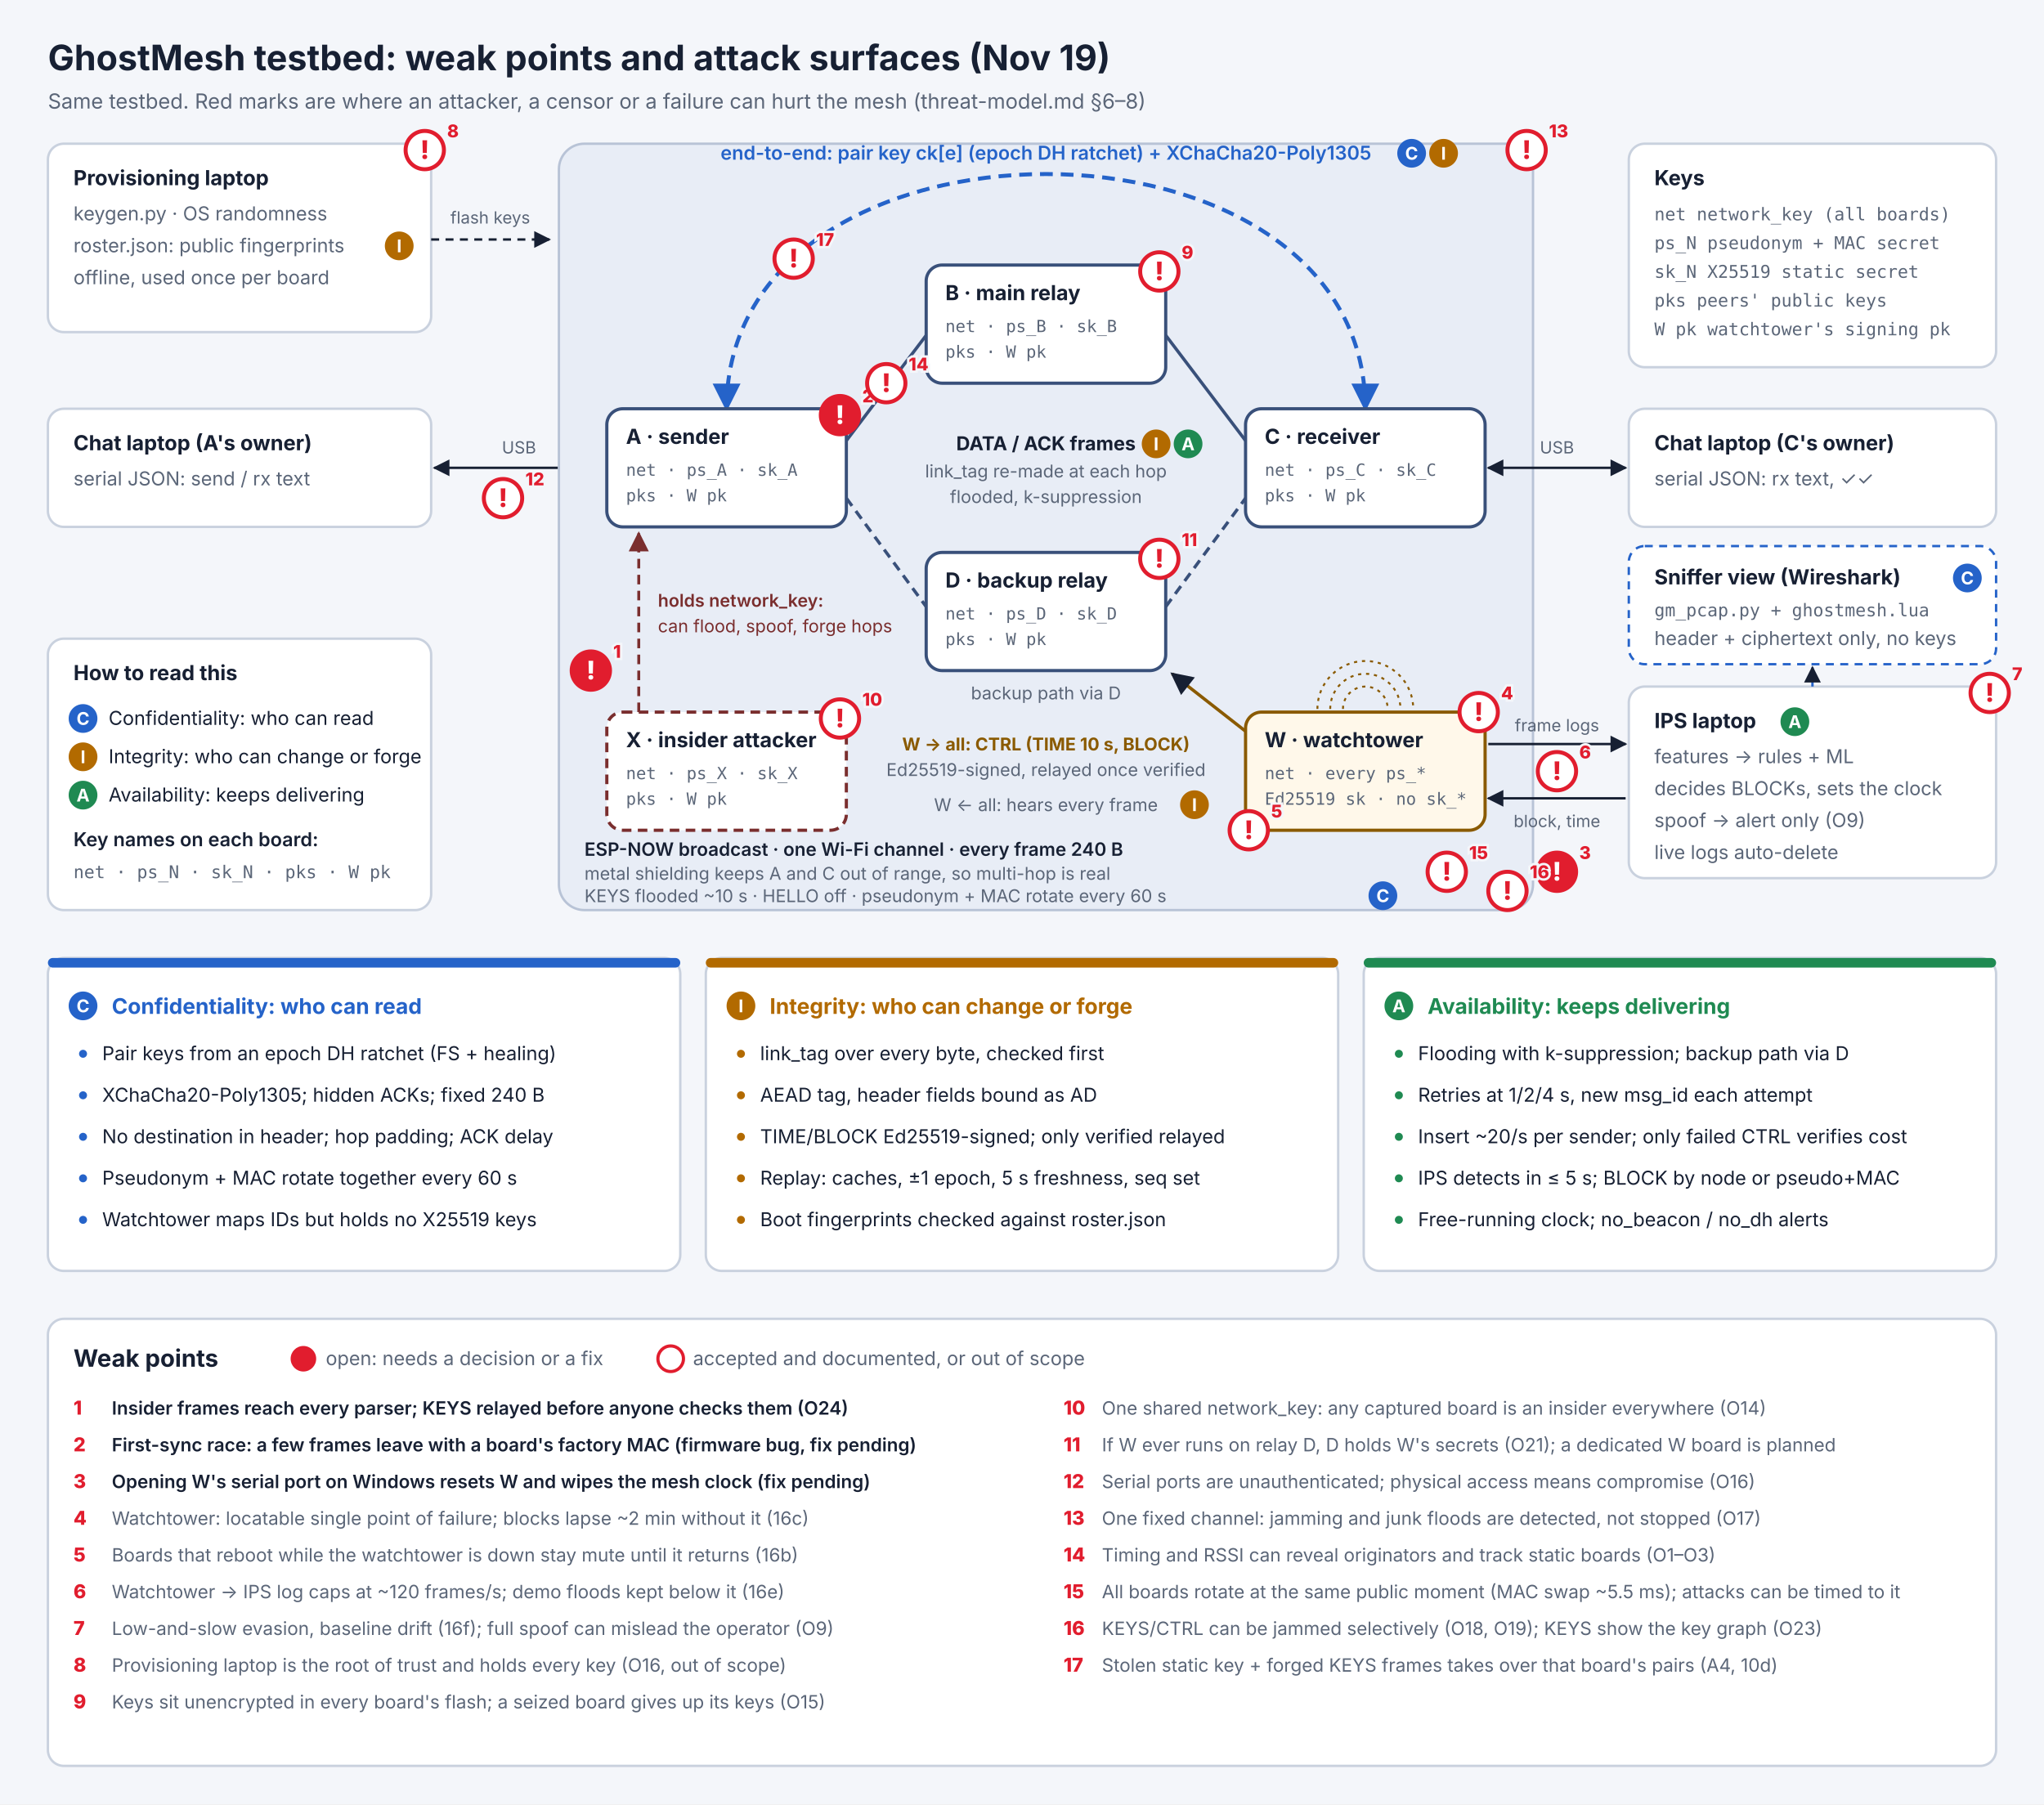
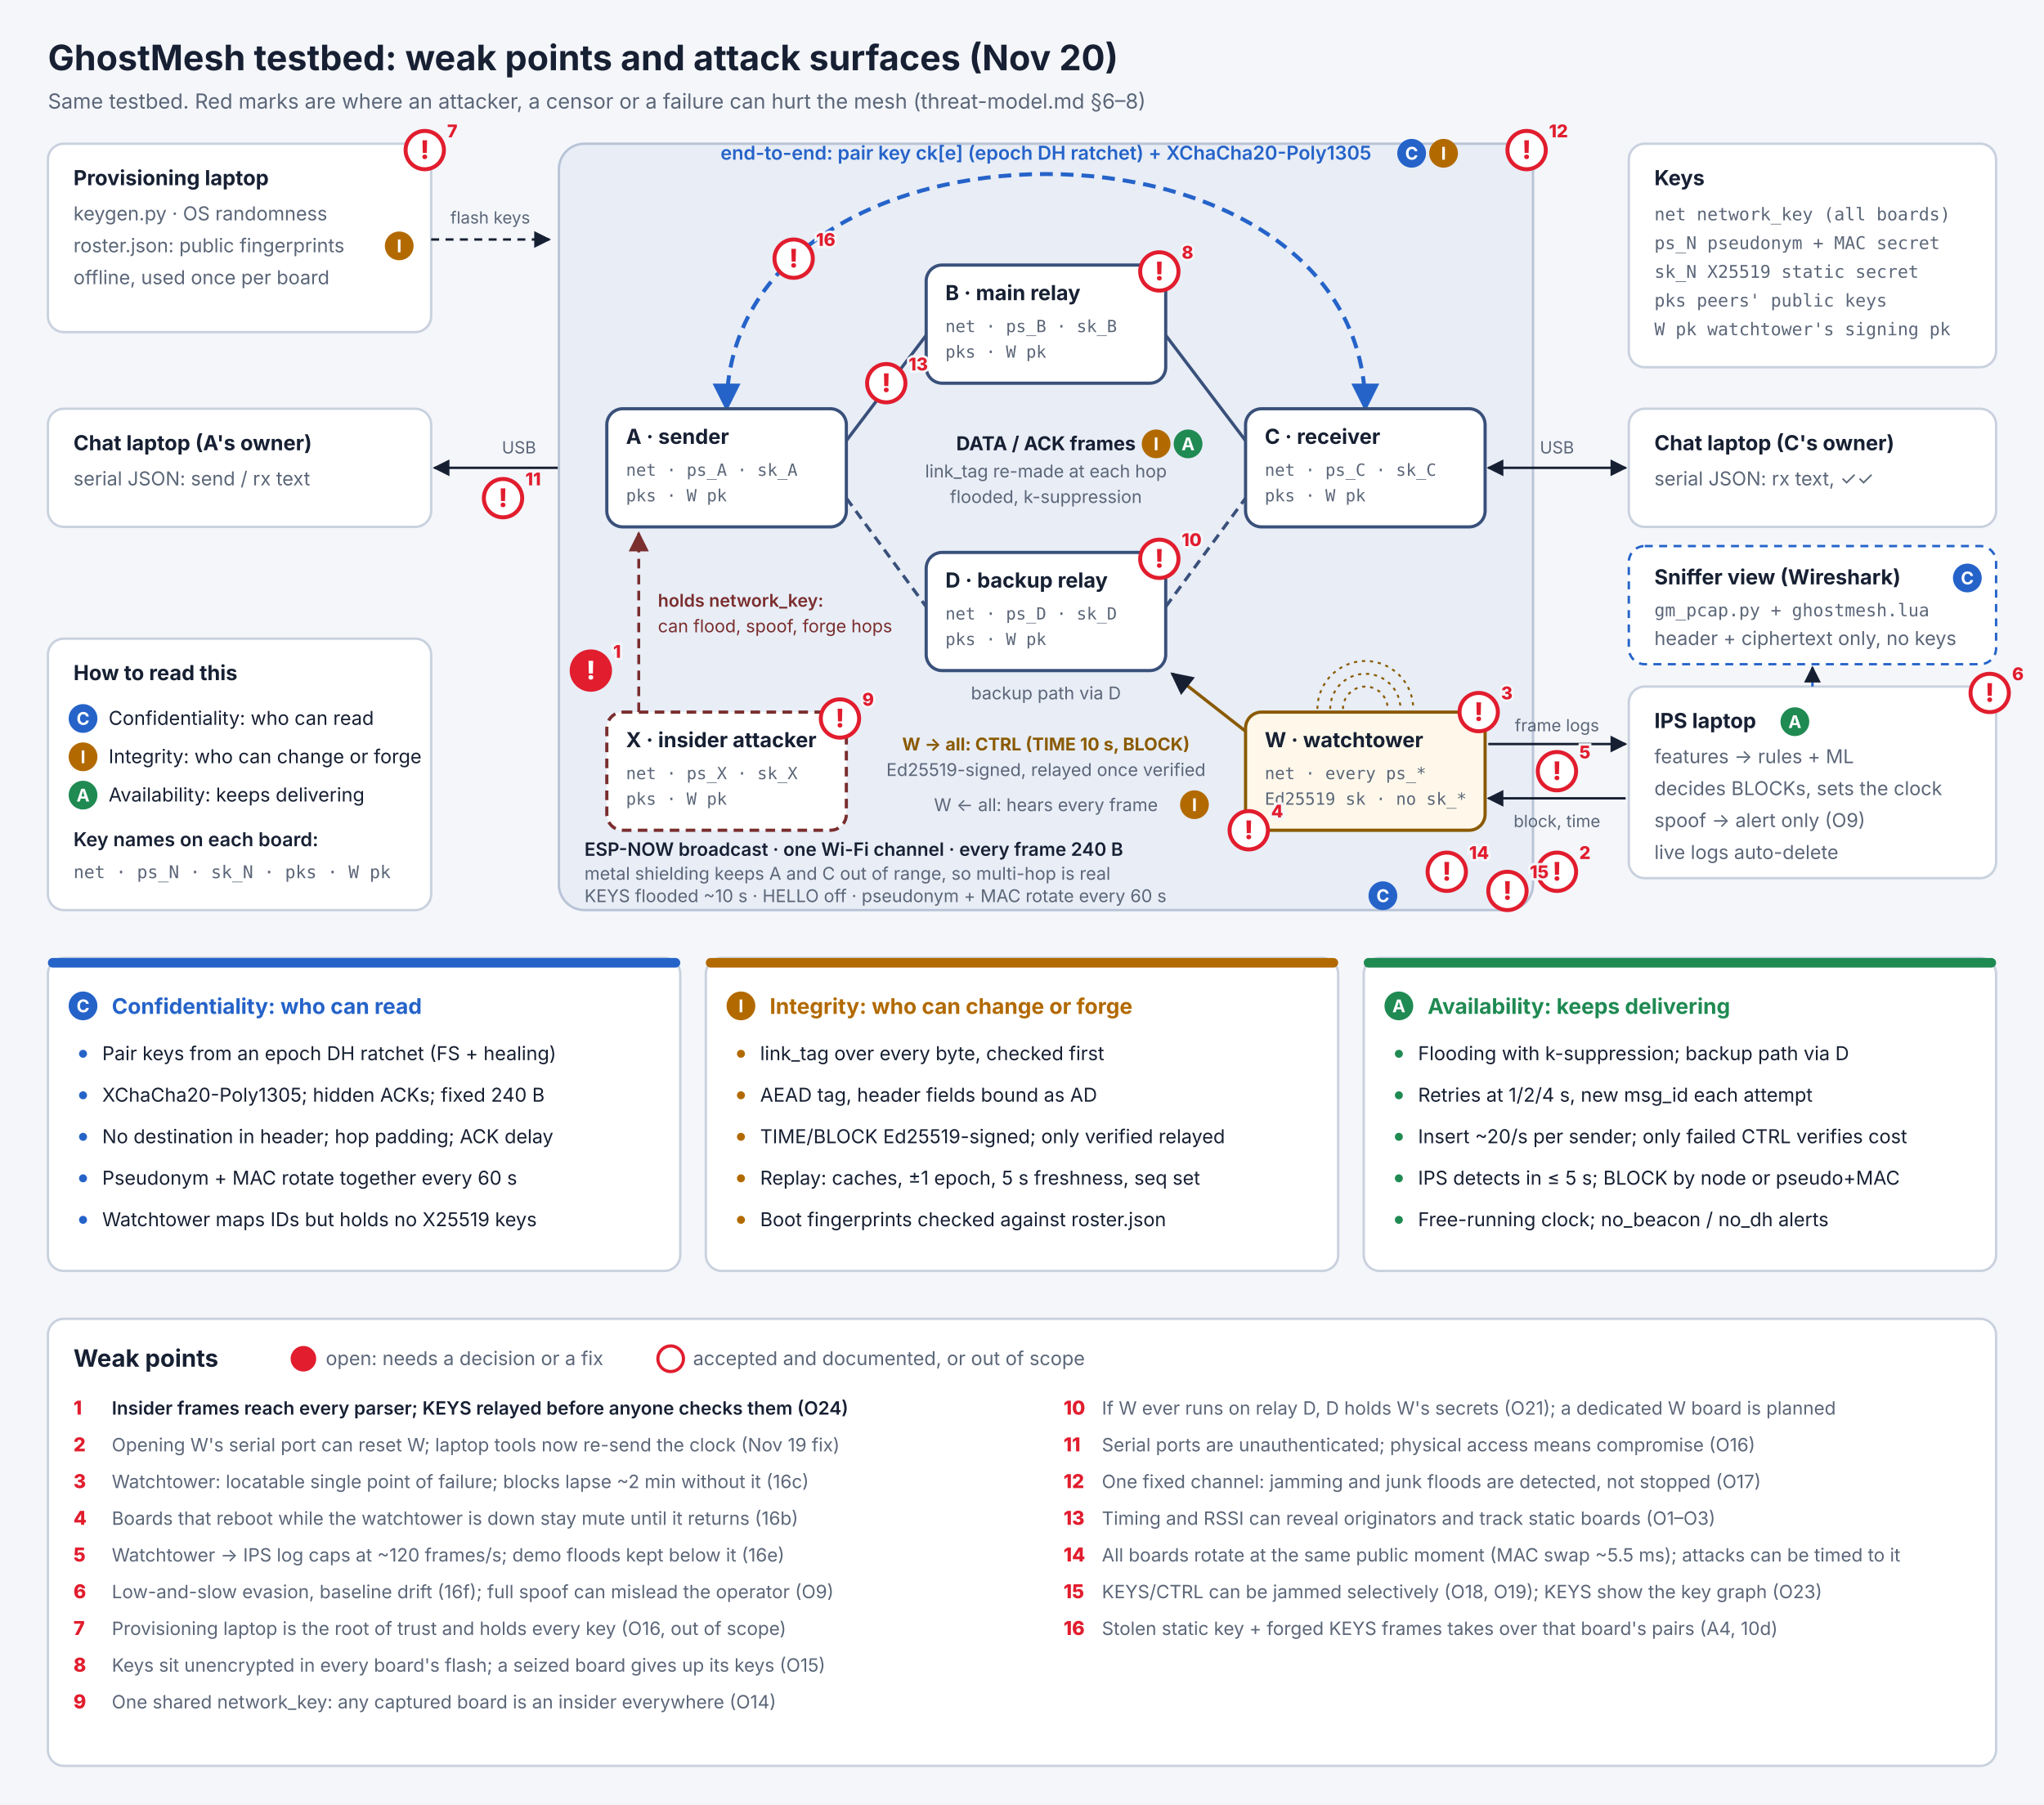
- <svg xmlns="http://www.w3.org/2000/svg" viewBox="0 0 1280 1130" role="img" aria-label="GhostMesh testbed: weak points and attack surfaces (Nov 19). Same testbed. Red marks are where an attacker, a censor or a failure can hurt the mesh (threat-model.md §6–8)">
+ <svg xmlns="http://www.w3.org/2000/svg" viewBox="0 0 1280 1130" role="img" aria-label="GhostMesh testbed: weak points and attack surfaces (Nov 20). Same testbed. Red marks are where an attacker, a censor or a failure can hurt the mesh (threat-model.md §6–8)">
  <defs>
    <marker id="war" viewBox="0 0 10 10" refX="9" refY="5" markerWidth="7" markerHeight="7" orient="auto-start-reverse">
      <path d="M0,0 L10,5 L0,10 z" fill="#172033" />
    </marker>
    <marker id="warx" viewBox="0 0 10 10" refX="9" refY="5" markerWidth="7" markerHeight="7" orient="auto-start-reverse">
      <path d="M0,0 L10,5 L0,10 z" fill="#7a2e2e" />
    </marker>
    <marker id="warc" viewBox="0 0 10 10" refX="9" refY="5" markerWidth="7" markerHeight="7" orient="auto-start-reverse">
      <path d="M0,0 L10,5 L0,10 z" fill="#2563c9" />
    </marker>
  </defs>
  <rect width="1280" height="1130" fill="#f4f6fa" />
-   <text x="30" y="44" font-family="'Space Grotesk', Inter, 'Segoe UI', Arial, sans-serif" font-size="22" fill="#172033" font-weight="700" text-anchor="start">GhostMesh testbed: weak points and attack surfaces (Nov 19)</text>
+   <text x="30" y="44" font-family="'Space Grotesk', Inter, 'Segoe UI', Arial, sans-serif" font-size="22" fill="#172033" font-weight="700" text-anchor="start">GhostMesh testbed: weak points and attack surfaces (Nov 20)</text>
  <text x="30" y="68" font-family="Inter, 'Segoe UI', Arial, sans-serif" font-size="13" fill="#5b6678" font-weight="400" text-anchor="start">Same testbed. Red marks are where an attacker, a censor or a failure can hurt the mesh (threat-model.md §6–8)</text>
  <rect x="30" y="90" width="240" height="118" rx="10" fill="#ffffff" stroke="#c9d1de" stroke-width="1.5" />
  <text x="46" y="116" font-family="Inter, 'Segoe UI', Arial, sans-serif" font-size="13" fill="#172033" font-weight="700" text-anchor="start">Provisioning laptop</text>
  <text x="46" y="138" font-family="Inter, 'Segoe UI', Arial, sans-serif" font-size="12" fill="#5b6678" font-weight="400" text-anchor="start">keygen.py · OS randomness</text>
  <text x="46" y="158" font-family="Inter, 'Segoe UI', Arial, sans-serif" font-size="12" fill="#5b6678" font-weight="400" text-anchor="start">roster.json: public fingerprints</text>
  <text x="46" y="178" font-family="Inter, 'Segoe UI', Arial, sans-serif" font-size="12" fill="#5b6678" font-weight="400" text-anchor="start">offline, used once per board</text>
  <circle cx="250" cy="154" r="9" fill="#b26a00" />
  <text x="250" y="158" font-family="Inter, 'Segoe UI', Arial, sans-serif" font-size="11" fill="#ffffff" font-weight="700" text-anchor="middle">I</text>
  <rect x="30" y="256" width="240" height="74" rx="10" fill="#ffffff" stroke="#c9d1de" stroke-width="1.5" />
  <text x="46" y="282" font-family="Inter, 'Segoe UI', Arial, sans-serif" font-size="13" fill="#172033" font-weight="700" text-anchor="start">Chat laptop (A's owner)</text>
  <text x="46" y="304" font-family="Inter, 'Segoe UI', Arial, sans-serif" font-size="12" fill="#5b6678" font-weight="400" text-anchor="start">serial JSON: send / rx text</text>
  <rect x="30" y="400" width="240" height="170" rx="10" fill="#ffffff" stroke="#c9d1de" stroke-width="1.5" />
  <text x="46" y="426" font-family="Inter, 'Segoe UI', Arial, sans-serif" font-size="13" fill="#172033" font-weight="700" text-anchor="start">How to read this</text>
  <circle cx="52" cy="450" r="9" fill="#2563c9" />
  <text x="52" y="454" font-family="Inter, 'Segoe UI', Arial, sans-serif" font-size="11" fill="#ffffff" font-weight="700" text-anchor="middle">C</text>
  <text x="68" y="454" font-family="Inter, 'Segoe UI', Arial, sans-serif" font-size="12" fill="#172033" font-weight="400" text-anchor="start">Confidentiality: who can read</text>
  <circle cx="52" cy="474" r="9" fill="#b26a00" />
  <text x="52" y="478" font-family="Inter, 'Segoe UI', Arial, sans-serif" font-size="11" fill="#ffffff" font-weight="700" text-anchor="middle">I</text>
  <text x="68" y="478" font-family="Inter, 'Segoe UI', Arial, sans-serif" font-size="12" fill="#172033" font-weight="400" text-anchor="start">Integrity: who can change or forge</text>
  <circle cx="52" cy="498" r="9" fill="#1f8a52" />
  <text x="52" y="502" font-family="Inter, 'Segoe UI', Arial, sans-serif" font-size="11" fill="#ffffff" font-weight="700" text-anchor="middle">A</text>
  <text x="68" y="502" font-family="Inter, 'Segoe UI', Arial, sans-serif" font-size="12" fill="#172033" font-weight="400" text-anchor="start">Availability: keeps delivering</text>
  <text x="46" y="530" font-family="Inter, 'Segoe UI', Arial, sans-serif" font-size="12" fill="#172033" font-weight="600" text-anchor="start">Key names on each board:</text>
  <text x="46" y="550" font-family="'JetBrains Mono', Consolas, monospace" font-size="11" fill="#5b6678" font-weight="400" text-anchor="start">net · ps_N · sk_N · pks · W pk</text>
  <path d="M270,150 L344,150" stroke="#172033" stroke-width="1.5" stroke-dasharray="5 4" fill="none" marker-end="url(#war)" />
  <text x="307" y="140" font-family="Inter, 'Segoe UI', Arial, sans-serif" font-size="10.5" fill="#5b6678" font-weight="400" text-anchor="middle">flash keys</text>
  <path d="M272,293 L378,293" stroke="#172033" stroke-width="1.5" fill="none" marker-start="url(#war)" marker-end="url(#war)" />
  <text x="325" y="284" font-family="Inter, 'Segoe UI', Arial, sans-serif" font-size="10.5" fill="#5b6678" font-weight="400" text-anchor="middle">USB</text>
  <rect x="350" y="90" width="610" height="480" rx="16" fill="#e8edf6" stroke="#b8c3d6" stroke-width="1.5" />
  <path d="M455,256 C455,60 855,60 855,256" stroke="#2563c9" stroke-width="2.5" fill="none" stroke-dasharray="8 5" marker-start="url(#warc)" marker-end="url(#warc)" />
  <text x="655" y="100" font-family="Inter, 'Segoe UI', Arial, sans-serif" font-size="12" fill="#2563c9" font-weight="600" text-anchor="middle">end-to-end: pair key ck[e] (epoch DH ratchet) + XChaCha20-Poly1305</text>
  <circle cx="884" cy="96" r="9" fill="#2563c9" />
  <text x="884" y="100" font-family="Inter, 'Segoe UI', Arial, sans-serif" font-size="11" fill="#ffffff" font-weight="700" text-anchor="middle">C</text>
  <circle cx="904" cy="96" r="9" fill="#b26a00" />
  <text x="904" y="100" font-family="Inter, 'Segoe UI', Arial, sans-serif" font-size="11" fill="#ffffff" font-weight="700" text-anchor="middle">I</text>
  <line x1="530" y1="276" x2="580" y2="210" stroke="#39507a" stroke-width="2" />
  <line x1="730" y1="210" x2="780" y2="276" stroke="#39507a" stroke-width="2" />
  <line x1="530" y1="312" x2="580" y2="380" stroke="#39507a" stroke-width="2" stroke-dasharray="6 4" />
  <line x1="730" y1="380" x2="780" y2="312" stroke="#39507a" stroke-width="2" stroke-dasharray="6 4" />
  <text x="655" y="282" font-family="Inter, 'Segoe UI', Arial, sans-serif" font-size="12" fill="#172033" font-weight="700" text-anchor="middle">DATA / ACK frames</text>
  <circle cx="724" cy="278" r="9" fill="#b26a00" />
  <text x="724" y="282" font-family="Inter, 'Segoe UI', Arial, sans-serif" font-size="11" fill="#ffffff" font-weight="700" text-anchor="middle">I</text>
  <circle cx="744" cy="278" r="9" fill="#1f8a52" />
  <text x="744" y="282" font-family="Inter, 'Segoe UI', Arial, sans-serif" font-size="11" fill="#ffffff" font-weight="700" text-anchor="middle">A</text>
  <text x="655" y="299" font-family="Inter, 'Segoe UI', Arial, sans-serif" font-size="11" fill="#5b6678" font-weight="400" text-anchor="middle">link_tag re-made at each hop</text>
  <text x="655" y="315" font-family="Inter, 'Segoe UI', Arial, sans-serif" font-size="11" fill="#5b6678" font-weight="400" text-anchor="middle">flooded, k-suppression</text>
  <text x="655" y="438" font-family="Inter, 'Segoe UI', Arial, sans-serif" font-size="11" fill="#5b6678" font-weight="400" text-anchor="middle">backup path via D</text>
  <rect x="380" y="256" width="150" height="74" rx="10" fill="#ffffff" stroke="#39507a" stroke-width="2" />
  <text x="392" y="278" font-family="Inter, 'Segoe UI', Arial, sans-serif" font-size="13" fill="#172033" font-weight="700" text-anchor="start">A · sender</text>
  <text x="392" y="298" font-family="'JetBrains Mono', Consolas, monospace" font-size="10.5" fill="#5b6678" font-weight="400" text-anchor="start">net · ps_A · sk_A</text>
  <text x="392" y="314" font-family="'JetBrains Mono', Consolas, monospace" font-size="10.5" fill="#5b6678" font-weight="400" text-anchor="start">pks · W pk</text>
  <rect x="580" y="166" width="150" height="74" rx="10" fill="#ffffff" stroke="#39507a" stroke-width="2" />
  <text x="592" y="188" font-family="Inter, 'Segoe UI', Arial, sans-serif" font-size="13" fill="#172033" font-weight="700" text-anchor="start">B · main relay</text>
  <text x="592" y="208" font-family="'JetBrains Mono', Consolas, monospace" font-size="10.5" fill="#5b6678" font-weight="400" text-anchor="start">net · ps_B · sk_B</text>
  <text x="592" y="224" font-family="'JetBrains Mono', Consolas, monospace" font-size="10.5" fill="#5b6678" font-weight="400" text-anchor="start">pks · W pk</text>
  <rect x="780" y="256" width="150" height="74" rx="10" fill="#ffffff" stroke="#39507a" stroke-width="2" />
  <text x="792" y="278" font-family="Inter, 'Segoe UI', Arial, sans-serif" font-size="13" fill="#172033" font-weight="700" text-anchor="start">C · receiver</text>
  <text x="792" y="298" font-family="'JetBrains Mono', Consolas, monospace" font-size="10.5" fill="#5b6678" font-weight="400" text-anchor="start">net · ps_C · sk_C</text>
  <text x="792" y="314" font-family="'JetBrains Mono', Consolas, monospace" font-size="10.5" fill="#5b6678" font-weight="400" text-anchor="start">pks · W pk</text>
  <rect x="580" y="346" width="150" height="74" rx="10" fill="#ffffff" stroke="#39507a" stroke-width="2" />
  <text x="592" y="368" font-family="Inter, 'Segoe UI', Arial, sans-serif" font-size="13" fill="#172033" font-weight="700" text-anchor="start">D · backup relay</text>
  <text x="592" y="388" font-family="'JetBrains Mono', Consolas, monospace" font-size="10.5" fill="#5b6678" font-weight="400" text-anchor="start">net · ps_D · sk_D</text>
  <text x="592" y="404" font-family="'JetBrains Mono', Consolas, monospace" font-size="10.5" fill="#5b6678" font-weight="400" text-anchor="start">pks · W pk</text>
  <rect x="380" y="446" width="150" height="74" rx="10" fill="#ffffff" stroke="#7a2e2e" stroke-width="2" stroke-dasharray="6 4" />
  <text x="392" y="468" font-family="Inter, 'Segoe UI', Arial, sans-serif" font-size="13" fill="#172033" font-weight="700" text-anchor="start">X · insider attacker</text>
  <text x="392" y="488" font-family="'JetBrains Mono', Consolas, monospace" font-size="10.5" fill="#5b6678" font-weight="400" text-anchor="start">net · ps_X · sk_X</text>
  <text x="392" y="504" font-family="'JetBrains Mono', Consolas, monospace" font-size="10.5" fill="#5b6678" font-weight="400" text-anchor="start">pks · W pk</text>
  <rect x="780" y="446" width="150" height="74" rx="10" fill="#fff8ea" stroke="#8a5a00" stroke-width="2" />
  <text x="792" y="468" font-family="Inter, 'Segoe UI', Arial, sans-serif" font-size="13" fill="#172033" font-weight="700" text-anchor="start">W · watchtower</text>
  <text x="792" y="488" font-family="'JetBrains Mono', Consolas, monospace" font-size="10.5" fill="#5b6678" font-weight="400" text-anchor="start">net · every ps_*</text>
  <text x="792" y="504" font-family="'JetBrains Mono', Consolas, monospace" font-size="10.5" fill="#5b6678" font-weight="400" text-anchor="start">Ed25519 sk · no sk_*</text>
  <path d="M400,446 L400,334" stroke="#7a2e2e" stroke-width="1.8" stroke-dasharray="6 4" fill="none" marker-end="url(#warx)" />
  <text x="412" y="380" font-family="Inter, 'Segoe UI', Arial, sans-serif" font-size="11" fill="#7a2e2e" font-weight="600" text-anchor="start">holds network_key:</text>
  <text x="412" y="396" font-family="Inter, 'Segoe UI', Arial, sans-serif" font-size="11" fill="#7a2e2e" font-weight="400" text-anchor="start">can flood, spoof, forge hops</text>
  <path d="M780,458 L734,422" stroke="#8a5a00" stroke-width="2" fill="none" marker-end="url(#war)" />
  <text x="655" y="470" font-family="Inter, 'Segoe UI', Arial, sans-serif" font-size="11" fill="#8a5a00" font-weight="700" text-anchor="middle">W → all: CTRL (TIME 10 s, BLOCK)</text>
  <text x="655" y="486" font-family="Inter, 'Segoe UI', Arial, sans-serif" font-size="11" fill="#5b6678" font-weight="400" text-anchor="middle">Ed25519-signed, relayed once verified</text>
  <text x="655" y="508" font-family="Inter, 'Segoe UI', Arial, sans-serif" font-size="11" fill="#5b6678" font-weight="400" text-anchor="middle">W ← all: hears every frame</text>
  <circle cx="748" cy="504" r="9" fill="#b26a00" />
  <text x="748" y="508" font-family="Inter, 'Segoe UI', Arial, sans-serif" font-size="11" fill="#ffffff" font-weight="700" text-anchor="middle">I</text>
  <path d="M841,446 A14,14 0 0 1 869,446" stroke="#8a5a00" stroke-width="1.2" fill="none" stroke-dasharray="2 3" transform="translate(0,-2)" />
  <path d="M833,446 A22,22 0 0 1 877,446" stroke="#8a5a00" stroke-width="1.2" fill="none" stroke-dasharray="2 3" transform="translate(0,-2)" />
  <path d="M825,446 A30,30 0 0 1 885,446" stroke="#8a5a00" stroke-width="1.2" fill="none" stroke-dasharray="2 3" transform="translate(0,-2)" />
  <text x="366" y="536" font-family="Inter, 'Segoe UI', Arial, sans-serif" font-size="11.5" fill="#172033" font-weight="600" text-anchor="start">ESP-NOW broadcast · one Wi-Fi channel · every frame 240 B</text>
  <text x="366" y="551" font-family="Inter, 'Segoe UI', Arial, sans-serif" font-size="11" fill="#5b6678" font-weight="400" text-anchor="start">metal shielding keeps A and C out of range, so multi-hop is real</text>
  <text x="366" y="565" font-family="Inter, 'Segoe UI', Arial, sans-serif" font-size="11" fill="#5b6678" font-weight="400" text-anchor="start">KEYS flooded ~10 s · HELLO off · pseudonym + MAC rotate every 60 s</text>
  <circle cx="866" cy="561" r="9" fill="#2563c9" />
  <text x="866" y="565" font-family="Inter, 'Segoe UI', Arial, sans-serif" font-size="11" fill="#ffffff" font-weight="700" text-anchor="middle">C</text>
  <rect x="1020" y="90" width="230" height="140" rx="10" fill="#ffffff" stroke="#c9d1de" stroke-width="1.5" />
  <text x="1036" y="116" font-family="Inter, 'Segoe UI', Arial, sans-serif" font-size="13" fill="#172033" font-weight="700" text-anchor="start">Keys</text>
  <text x="1036" y="138" font-family="'JetBrains Mono', Consolas, monospace" font-size="11" fill="#5b6678" font-weight="400" text-anchor="start">net   network_key (all boards)</text>
  <text x="1036" y="156" font-family="'JetBrains Mono', Consolas, monospace" font-size="11" fill="#5b6678" font-weight="400" text-anchor="start">ps_N  pseudonym + MAC secret</text>
  <text x="1036" y="174" font-family="'JetBrains Mono', Consolas, monospace" font-size="11" fill="#5b6678" font-weight="400" text-anchor="start">sk_N  X25519 static secret</text>
  <text x="1036" y="192" font-family="'JetBrains Mono', Consolas, monospace" font-size="11" fill="#5b6678" font-weight="400" text-anchor="start">pks   peers' public keys</text>
  <text x="1036" y="210" font-family="'JetBrains Mono', Consolas, monospace" font-size="11" fill="#5b6678" font-weight="400" text-anchor="start">W pk  watchtower's signing pk</text>
  <rect x="1020" y="256" width="230" height="74" rx="10" fill="#ffffff" stroke="#c9d1de" stroke-width="1.5" />
  <text x="1036" y="282" font-family="Inter, 'Segoe UI', Arial, sans-serif" font-size="13" fill="#172033" font-weight="700" text-anchor="start">Chat laptop (C's owner)</text>
  <text x="1036" y="304" font-family="Inter, 'Segoe UI', Arial, sans-serif" font-size="12" fill="#5b6678" font-weight="400" text-anchor="start">serial JSON: rx text, ✓✓</text>
  <rect x="1020" y="342" width="230" height="74" rx="10" fill="#ffffff" stroke="#2563c9" stroke-width="1.5" stroke-dasharray="5 4" />
  <text x="1036" y="366" font-family="Inter, 'Segoe UI', Arial, sans-serif" font-size="13" fill="#172033" font-weight="700" text-anchor="start">Sniffer view (Wireshark)</text>
  <circle cx="1232" cy="362" r="9" fill="#2563c9" />
  <text x="1232" y="366" font-family="Inter, 'Segoe UI', Arial, sans-serif" font-size="11" fill="#ffffff" font-weight="700" text-anchor="middle">C</text>
  <text x="1036" y="386" font-family="'JetBrains Mono', Consolas, monospace" font-size="11" fill="#5b6678" font-weight="400" text-anchor="start">gm_pcap.py + ghostmesh.lua</text>
  <text x="1036" y="404" font-family="Inter, 'Segoe UI', Arial, sans-serif" font-size="12" fill="#5b6678" font-weight="400" text-anchor="start">header + ciphertext only, no keys</text>
  <rect x="1020" y="430" width="230" height="120" rx="10" fill="#ffffff" stroke="#c9d1de" stroke-width="1.5" />
  <text x="1036" y="456" font-family="Inter, 'Segoe UI', Arial, sans-serif" font-size="13" fill="#172033" font-weight="700" text-anchor="start">IPS laptop</text>
  <circle cx="1124" cy="452" r="9" fill="#1f8a52" />
  <text x="1124" y="456" font-family="Inter, 'Segoe UI', Arial, sans-serif" font-size="11" fill="#ffffff" font-weight="700" text-anchor="middle">A</text>
  <text x="1036" y="478" font-family="Inter, 'Segoe UI', Arial, sans-serif" font-size="12" fill="#5b6678" font-weight="400" text-anchor="start">features → rules + ML</text>
  <text x="1036" y="498" font-family="Inter, 'Segoe UI', Arial, sans-serif" font-size="12" fill="#5b6678" font-weight="400" text-anchor="start">decides BLOCKs, sets the clock</text>
  <text x="1036" y="518" font-family="Inter, 'Segoe UI', Arial, sans-serif" font-size="12" fill="#5b6678" font-weight="400" text-anchor="start">spoof → alert only (O9)</text>
  <text x="1036" y="538" font-family="Inter, 'Segoe UI', Arial, sans-serif" font-size="12" fill="#5b6678" font-weight="400" text-anchor="start">live logs auto-delete</text>
  <path d="M932,293 L1018,293" stroke="#172033" stroke-width="1.5" fill="none" marker-start="url(#war)" marker-end="url(#war)" />
  <text x="975" y="284" font-family="Inter, 'Segoe UI', Arial, sans-serif" font-size="10.5" fill="#5b6678" font-weight="400" text-anchor="middle">USB</text>
  <path d="M932,466 L1018,466" stroke="#172033" stroke-width="1.5" fill="none" marker-end="url(#war)" />
  <path d="M1018,500 L932,500" stroke="#172033" stroke-width="1.5" fill="none" marker-end="url(#war)" />
  <path d="M1135,430 L1135,418" stroke="#2563c9" stroke-width="1.5" fill="none" marker-end="url(#war)" />
  <text x="975" y="458" font-family="Inter, 'Segoe UI', Arial, sans-serif" font-size="10.5" fill="#5b6678" font-weight="400" text-anchor="middle">frame logs</text>
  <text x="975" y="518" font-family="Inter, 'Segoe UI', Arial, sans-serif" font-size="10.5" fill="#5b6678" font-weight="400" text-anchor="middle">block, time</text>
  <rect x="30" y="600" width="396" height="196" rx="10" fill="#ffffff" stroke="#c9d1de" stroke-width="1.5" />
  <rect x="30" y="600" width="396" height="6" rx="3" fill="#2563c9" />
  <circle cx="52" cy="630" r="9" fill="#2563c9" />
  <text x="52" y="634" font-family="Inter, 'Segoe UI', Arial, sans-serif" font-size="11" fill="#ffffff" font-weight="700" text-anchor="middle">C</text>
  <text x="70" y="635" font-family="Inter, 'Segoe UI', Arial, sans-serif" font-size="13.5" fill="#2563c9" font-weight="700" text-anchor="start">Confidentiality: who can read</text>
  <circle cx="52" cy="660" r="2.5" fill="#2563c9" />
  <text x="64" y="664" font-family="Inter, 'Segoe UI', Arial, sans-serif" font-size="12" fill="#172033" font-weight="400" text-anchor="start">Pair keys from an epoch DH ratchet (FS + healing)</text>
  <circle cx="52" cy="686" r="2.5" fill="#2563c9" />
  <text x="64" y="690" font-family="Inter, 'Segoe UI', Arial, sans-serif" font-size="12" fill="#172033" font-weight="400" text-anchor="start">XChaCha20-Poly1305; hidden ACKs; fixed 240 B</text>
  <circle cx="52" cy="712" r="2.5" fill="#2563c9" />
  <text x="64" y="716" font-family="Inter, 'Segoe UI', Arial, sans-serif" font-size="12" fill="#172033" font-weight="400" text-anchor="start">No destination in header; hop padding; ACK delay</text>
  <circle cx="52" cy="738" r="2.5" fill="#2563c9" />
  <text x="64" y="742" font-family="Inter, 'Segoe UI', Arial, sans-serif" font-size="12" fill="#172033" font-weight="400" text-anchor="start">Pseudonym + MAC rotate together every 60 s</text>
  <circle cx="52" cy="764" r="2.5" fill="#2563c9" />
  <text x="64" y="768" font-family="Inter, 'Segoe UI', Arial, sans-serif" font-size="12" fill="#172033" font-weight="400" text-anchor="start">Watchtower maps IDs but holds no X25519 keys</text>
  <rect x="442" y="600" width="396" height="196" rx="10" fill="#ffffff" stroke="#c9d1de" stroke-width="1.5" />
  <rect x="442" y="600" width="396" height="6" rx="3" fill="#b26a00" />
  <circle cx="464" cy="630" r="9" fill="#b26a00" />
  <text x="464" y="634" font-family="Inter, 'Segoe UI', Arial, sans-serif" font-size="11" fill="#ffffff" font-weight="700" text-anchor="middle">I</text>
  <text x="482" y="635" font-family="Inter, 'Segoe UI', Arial, sans-serif" font-size="13.5" fill="#b26a00" font-weight="700" text-anchor="start">Integrity: who can change or forge</text>
  <circle cx="464" cy="660" r="2.5" fill="#b26a00" />
  <text x="476" y="664" font-family="Inter, 'Segoe UI', Arial, sans-serif" font-size="12" fill="#172033" font-weight="400" text-anchor="start">link_tag over every byte, checked first</text>
  <circle cx="464" cy="686" r="2.5" fill="#b26a00" />
  <text x="476" y="690" font-family="Inter, 'Segoe UI', Arial, sans-serif" font-size="12" fill="#172033" font-weight="400" text-anchor="start">AEAD tag, header fields bound as AD</text>
  <circle cx="464" cy="712" r="2.5" fill="#b26a00" />
  <text x="476" y="716" font-family="Inter, 'Segoe UI', Arial, sans-serif" font-size="12" fill="#172033" font-weight="400" text-anchor="start">TIME/BLOCK Ed25519-signed; only verified relayed</text>
  <circle cx="464" cy="738" r="2.5" fill="#b26a00" />
  <text x="476" y="742" font-family="Inter, 'Segoe UI', Arial, sans-serif" font-size="12" fill="#172033" font-weight="400" text-anchor="start">Replay: caches, ±1 epoch, 5 s freshness, seq set</text>
  <circle cx="464" cy="764" r="2.5" fill="#b26a00" />
  <text x="476" y="768" font-family="Inter, 'Segoe UI', Arial, sans-serif" font-size="12" fill="#172033" font-weight="400" text-anchor="start">Boot fingerprints checked against roster.json</text>
  <rect x="854" y="600" width="396" height="196" rx="10" fill="#ffffff" stroke="#c9d1de" stroke-width="1.5" />
  <rect x="854" y="600" width="396" height="6" rx="3" fill="#1f8a52" />
  <circle cx="876" cy="630" r="9" fill="#1f8a52" />
  <text x="876" y="634" font-family="Inter, 'Segoe UI', Arial, sans-serif" font-size="11" fill="#ffffff" font-weight="700" text-anchor="middle">A</text>
  <text x="894" y="635" font-family="Inter, 'Segoe UI', Arial, sans-serif" font-size="13.5" fill="#1f8a52" font-weight="700" text-anchor="start">Availability: keeps delivering</text>
  <circle cx="876" cy="660" r="2.5" fill="#1f8a52" />
  <text x="888" y="664" font-family="Inter, 'Segoe UI', Arial, sans-serif" font-size="12" fill="#172033" font-weight="400" text-anchor="start">Flooding with k-suppression; backup path via D</text>
  <circle cx="876" cy="686" r="2.5" fill="#1f8a52" />
  <text x="888" y="690" font-family="Inter, 'Segoe UI', Arial, sans-serif" font-size="12" fill="#172033" font-weight="400" text-anchor="start">Retries at 1/2/4 s, new msg_id each attempt</text>
  <circle cx="876" cy="712" r="2.5" fill="#1f8a52" />
  <text x="888" y="716" font-family="Inter, 'Segoe UI', Arial, sans-serif" font-size="12" fill="#172033" font-weight="400" text-anchor="start">Insert ~20/s per sender; only failed CTRL verifies cost</text>
  <circle cx="876" cy="738" r="2.5" fill="#1f8a52" />
  <text x="888" y="742" font-family="Inter, 'Segoe UI', Arial, sans-serif" font-size="12" fill="#172033" font-weight="400" text-anchor="start">IPS detects in ≤ 5 s; BLOCK by node or pseudo+MAC</text>
  <circle cx="876" cy="764" r="2.5" fill="#1f8a52" />
  <text x="888" y="768" font-family="Inter, 'Segoe UI', Arial, sans-serif" font-size="12" fill="#172033" font-weight="400" text-anchor="start">Free-running clock; no_beacon / no_dh alerts</text>
  <circle cx="370" cy="420" r="12" fill="#e11d2e" stroke="#e11d2e" stroke-width="2.5" />
  <text x="370" y="425.5" font-family="Inter, 'Segoe UI', Arial, sans-serif" font-size="16" fill="#ffffff" font-weight="800" text-anchor="middle">!</text>
  <text x="384" y="412" font-family="Inter, 'Segoe UI', Arial, sans-serif" font-size="11" fill="#e11d2e" font-weight="800" text-anchor="start" stroke="#f4f6fa" stroke-width="3" paint-order="stroke">1</text>
-   <circle cx="526" cy="260" r="12" fill="#e11d2e" stroke="#e11d2e" stroke-width="2.5" />
-   <text x="526" y="265.5" font-family="Inter, 'Segoe UI', Arial, sans-serif" font-size="16" fill="#ffffff" font-weight="800" text-anchor="middle">!</text>
-   <text x="540" y="252" font-family="Inter, 'Segoe UI', Arial, sans-serif" font-size="11" fill="#e11d2e" font-weight="800" text-anchor="start" stroke="#f4f6fa" stroke-width="3" paint-order="stroke">2</text>
-   <circle cx="975" cy="546" r="12" fill="#e11d2e" stroke="#e11d2e" stroke-width="2.5" />
-   <text x="975" y="551.5" font-family="Inter, 'Segoe UI', Arial, sans-serif" font-size="16" fill="#ffffff" font-weight="800" text-anchor="middle">!</text>
-   <text x="989" y="538" font-family="Inter, 'Segoe UI', Arial, sans-serif" font-size="11" fill="#e11d2e" font-weight="800" text-anchor="start" stroke="#f4f6fa" stroke-width="3" paint-order="stroke">3</text>
+   <circle cx="975" cy="546" r="12" fill="#ffffff" stroke="#e11d2e" stroke-width="2.5" />
+   <text x="975" y="551.5" font-family="Inter, 'Segoe UI', Arial, sans-serif" font-size="16" fill="#e11d2e" font-weight="800" text-anchor="middle">!</text>
+   <text x="989" y="538" font-family="Inter, 'Segoe UI', Arial, sans-serif" font-size="11" fill="#e11d2e" font-weight="800" text-anchor="start" stroke="#f4f6fa" stroke-width="3" paint-order="stroke">2</text>
  <circle cx="926" cy="446" r="12" fill="#ffffff" stroke="#e11d2e" stroke-width="2.5" />
  <text x="926" y="451.5" font-family="Inter, 'Segoe UI', Arial, sans-serif" font-size="16" fill="#e11d2e" font-weight="800" text-anchor="middle">!</text>
-   <text x="940" y="438" font-family="Inter, 'Segoe UI', Arial, sans-serif" font-size="11" fill="#e11d2e" font-weight="800" text-anchor="start" stroke="#f4f6fa" stroke-width="3" paint-order="stroke">4</text>
+   <text x="940" y="438" font-family="Inter, 'Segoe UI', Arial, sans-serif" font-size="11" fill="#e11d2e" font-weight="800" text-anchor="start" stroke="#f4f6fa" stroke-width="3" paint-order="stroke">3</text>
  <circle cx="782" cy="520" r="12" fill="#ffffff" stroke="#e11d2e" stroke-width="2.5" />
  <text x="782" y="525.5" font-family="Inter, 'Segoe UI', Arial, sans-serif" font-size="16" fill="#e11d2e" font-weight="800" text-anchor="middle">!</text>
-   <text x="796" y="512" font-family="Inter, 'Segoe UI', Arial, sans-serif" font-size="11" fill="#e11d2e" font-weight="800" text-anchor="start" stroke="#f4f6fa" stroke-width="3" paint-order="stroke">5</text>
+   <text x="796" y="512" font-family="Inter, 'Segoe UI', Arial, sans-serif" font-size="11" fill="#e11d2e" font-weight="800" text-anchor="start" stroke="#f4f6fa" stroke-width="3" paint-order="stroke">4</text>
  <circle cx="975" cy="483" r="12" fill="#ffffff" stroke="#e11d2e" stroke-width="2.5" />
  <text x="975" y="488.5" font-family="Inter, 'Segoe UI', Arial, sans-serif" font-size="16" fill="#e11d2e" font-weight="800" text-anchor="middle">!</text>
-   <text x="989" y="475" font-family="Inter, 'Segoe UI', Arial, sans-serif" font-size="11" fill="#e11d2e" font-weight="800" text-anchor="start" stroke="#f4f6fa" stroke-width="3" paint-order="stroke">6</text>
+   <text x="989" y="475" font-family="Inter, 'Segoe UI', Arial, sans-serif" font-size="11" fill="#e11d2e" font-weight="800" text-anchor="start" stroke="#f4f6fa" stroke-width="3" paint-order="stroke">5</text>
  <circle cx="1246" cy="434" r="12" fill="#ffffff" stroke="#e11d2e" stroke-width="2.5" />
  <text x="1246" y="439.5" font-family="Inter, 'Segoe UI', Arial, sans-serif" font-size="16" fill="#e11d2e" font-weight="800" text-anchor="middle">!</text>
-   <text x="1260" y="426" font-family="Inter, 'Segoe UI', Arial, sans-serif" font-size="11" fill="#e11d2e" font-weight="800" text-anchor="start" stroke="#f4f6fa" stroke-width="3" paint-order="stroke">7</text>
+   <text x="1260" y="426" font-family="Inter, 'Segoe UI', Arial, sans-serif" font-size="11" fill="#e11d2e" font-weight="800" text-anchor="start" stroke="#f4f6fa" stroke-width="3" paint-order="stroke">6</text>
  <circle cx="266" cy="94" r="12" fill="#ffffff" stroke="#e11d2e" stroke-width="2.5" />
  <text x="266" y="99.5" font-family="Inter, 'Segoe UI', Arial, sans-serif" font-size="16" fill="#e11d2e" font-weight="800" text-anchor="middle">!</text>
-   <text x="280" y="86" font-family="Inter, 'Segoe UI', Arial, sans-serif" font-size="11" fill="#e11d2e" font-weight="800" text-anchor="start" stroke="#f4f6fa" stroke-width="3" paint-order="stroke">8</text>
+   <text x="280" y="86" font-family="Inter, 'Segoe UI', Arial, sans-serif" font-size="11" fill="#e11d2e" font-weight="800" text-anchor="start" stroke="#f4f6fa" stroke-width="3" paint-order="stroke">7</text>
  <circle cx="726" cy="170" r="12" fill="#ffffff" stroke="#e11d2e" stroke-width="2.5" />
  <text x="726" y="175.5" font-family="Inter, 'Segoe UI', Arial, sans-serif" font-size="16" fill="#e11d2e" font-weight="800" text-anchor="middle">!</text>
-   <text x="740" y="162" font-family="Inter, 'Segoe UI', Arial, sans-serif" font-size="11" fill="#e11d2e" font-weight="800" text-anchor="start" stroke="#f4f6fa" stroke-width="3" paint-order="stroke">9</text>
+   <text x="740" y="162" font-family="Inter, 'Segoe UI', Arial, sans-serif" font-size="11" fill="#e11d2e" font-weight="800" text-anchor="start" stroke="#f4f6fa" stroke-width="3" paint-order="stroke">8</text>
  <circle cx="526" cy="450" r="12" fill="#ffffff" stroke="#e11d2e" stroke-width="2.5" />
  <text x="526" y="455.5" font-family="Inter, 'Segoe UI', Arial, sans-serif" font-size="16" fill="#e11d2e" font-weight="800" text-anchor="middle">!</text>
-   <text x="540" y="442" font-family="Inter, 'Segoe UI', Arial, sans-serif" font-size="11" fill="#e11d2e" font-weight="800" text-anchor="start" stroke="#f4f6fa" stroke-width="3" paint-order="stroke">10</text>
+   <text x="540" y="442" font-family="Inter, 'Segoe UI', Arial, sans-serif" font-size="11" fill="#e11d2e" font-weight="800" text-anchor="start" stroke="#f4f6fa" stroke-width="3" paint-order="stroke">9</text>
  <circle cx="726" cy="350" r="12" fill="#ffffff" stroke="#e11d2e" stroke-width="2.5" />
  <text x="726" y="355.5" font-family="Inter, 'Segoe UI', Arial, sans-serif" font-size="16" fill="#e11d2e" font-weight="800" text-anchor="middle">!</text>
-   <text x="740" y="342" font-family="Inter, 'Segoe UI', Arial, sans-serif" font-size="11" fill="#e11d2e" font-weight="800" text-anchor="start" stroke="#f4f6fa" stroke-width="3" paint-order="stroke">11</text>
+   <text x="740" y="342" font-family="Inter, 'Segoe UI', Arial, sans-serif" font-size="11" fill="#e11d2e" font-weight="800" text-anchor="start" stroke="#f4f6fa" stroke-width="3" paint-order="stroke">10</text>
  <circle cx="315" cy="312" r="12" fill="#ffffff" stroke="#e11d2e" stroke-width="2.5" />
  <text x="315" y="317.5" font-family="Inter, 'Segoe UI', Arial, sans-serif" font-size="16" fill="#e11d2e" font-weight="800" text-anchor="middle">!</text>
-   <text x="329" y="304" font-family="Inter, 'Segoe UI', Arial, sans-serif" font-size="11" fill="#e11d2e" font-weight="800" text-anchor="start" stroke="#f4f6fa" stroke-width="3" paint-order="stroke">12</text>
+   <text x="329" y="304" font-family="Inter, 'Segoe UI', Arial, sans-serif" font-size="11" fill="#e11d2e" font-weight="800" text-anchor="start" stroke="#f4f6fa" stroke-width="3" paint-order="stroke">11</text>
  <circle cx="956" cy="94" r="12" fill="#ffffff" stroke="#e11d2e" stroke-width="2.5" />
  <text x="956" y="99.5" font-family="Inter, 'Segoe UI', Arial, sans-serif" font-size="16" fill="#e11d2e" font-weight="800" text-anchor="middle">!</text>
-   <text x="970" y="86" font-family="Inter, 'Segoe UI', Arial, sans-serif" font-size="11" fill="#e11d2e" font-weight="800" text-anchor="start" stroke="#f4f6fa" stroke-width="3" paint-order="stroke">13</text>
+   <text x="970" y="86" font-family="Inter, 'Segoe UI', Arial, sans-serif" font-size="11" fill="#e11d2e" font-weight="800" text-anchor="start" stroke="#f4f6fa" stroke-width="3" paint-order="stroke">12</text>
  <circle cx="555" cy="240" r="12" fill="#ffffff" stroke="#e11d2e" stroke-width="2.5" />
  <text x="555" y="245.5" font-family="Inter, 'Segoe UI', Arial, sans-serif" font-size="16" fill="#e11d2e" font-weight="800" text-anchor="middle">!</text>
-   <text x="569" y="232" font-family="Inter, 'Segoe UI', Arial, sans-serif" font-size="11" fill="#e11d2e" font-weight="800" text-anchor="start" stroke="#f4f6fa" stroke-width="3" paint-order="stroke">14</text>
+   <text x="569" y="232" font-family="Inter, 'Segoe UI', Arial, sans-serif" font-size="11" fill="#e11d2e" font-weight="800" text-anchor="start" stroke="#f4f6fa" stroke-width="3" paint-order="stroke">13</text>
  <circle cx="906" cy="546" r="12" fill="#ffffff" stroke="#e11d2e" stroke-width="2.5" />
  <text x="906" y="551.5" font-family="Inter, 'Segoe UI', Arial, sans-serif" font-size="16" fill="#e11d2e" font-weight="800" text-anchor="middle">!</text>
-   <text x="920" y="538" font-family="Inter, 'Segoe UI', Arial, sans-serif" font-size="11" fill="#e11d2e" font-weight="800" text-anchor="start" stroke="#f4f6fa" stroke-width="3" paint-order="stroke">15</text>
+   <text x="920" y="538" font-family="Inter, 'Segoe UI', Arial, sans-serif" font-size="11" fill="#e11d2e" font-weight="800" text-anchor="start" stroke="#f4f6fa" stroke-width="3" paint-order="stroke">14</text>
  <circle cx="944" cy="558" r="12" fill="#ffffff" stroke="#e11d2e" stroke-width="2.5" />
  <text x="944" y="563.5" font-family="Inter, 'Segoe UI', Arial, sans-serif" font-size="16" fill="#e11d2e" font-weight="800" text-anchor="middle">!</text>
-   <text x="958" y="550" font-family="Inter, 'Segoe UI', Arial, sans-serif" font-size="11" fill="#e11d2e" font-weight="800" text-anchor="start" stroke="#f4f6fa" stroke-width="3" paint-order="stroke">16</text>
+   <text x="958" y="550" font-family="Inter, 'Segoe UI', Arial, sans-serif" font-size="11" fill="#e11d2e" font-weight="800" text-anchor="start" stroke="#f4f6fa" stroke-width="3" paint-order="stroke">15</text>
  <circle cx="497" cy="162" r="12" fill="#ffffff" stroke="#e11d2e" stroke-width="2.5" />
  <text x="497" y="167.5" font-family="Inter, 'Segoe UI', Arial, sans-serif" font-size="16" fill="#e11d2e" font-weight="800" text-anchor="middle">!</text>
-   <text x="511" y="154" font-family="Inter, 'Segoe UI', Arial, sans-serif" font-size="11" fill="#e11d2e" font-weight="800" text-anchor="start" stroke="#f4f6fa" stroke-width="3" paint-order="stroke">17</text>
+   <text x="511" y="154" font-family="Inter, 'Segoe UI', Arial, sans-serif" font-size="11" fill="#e11d2e" font-weight="800" text-anchor="start" stroke="#f4f6fa" stroke-width="3" paint-order="stroke">16</text>
  <rect x="30" y="826" width="1220" height="280" rx="10" fill="#ffffff" stroke="#c9d1de" stroke-width="1.5" />
  <text x="46" y="856" font-family="'Space Grotesk', Inter, 'Segoe UI', Arial, sans-serif" font-size="15" fill="#172033" font-weight="700" text-anchor="start">Weak points</text>
  <circle cx="190" cy="851" r="8" fill="#e11d2e" />
  <text x="204" y="855" font-family="Inter, 'Segoe UI', Arial, sans-serif" font-size="12" fill="#5b6678" font-weight="400" text-anchor="start">open: needs a decision or a fix</text>
  <circle cx="420" cy="851" r="8" fill="#ffffff" stroke="#e11d2e" stroke-width="2" />
  <text x="434" y="855" font-family="Inter, 'Segoe UI', Arial, sans-serif" font-size="12" fill="#5b6678" font-weight="400" text-anchor="start">accepted and documented, or out of scope</text>
  <text x="46" y="886" font-family="Inter, 'Segoe UI', Arial, sans-serif" font-size="12" fill="#e11d2e" font-weight="800" text-anchor="start">1</text>
  <text x="70" y="886" font-family="Inter, 'Segoe UI', Arial, sans-serif" font-size="11.5" fill="#172033" font-weight="600" text-anchor="start">Insider frames reach every parser; KEYS relayed before anyone checks them (O24)</text>
  <text x="46" y="909" font-family="Inter, 'Segoe UI', Arial, sans-serif" font-size="12" fill="#e11d2e" font-weight="800" text-anchor="start">2</text>
-   <text x="70" y="909" font-family="Inter, 'Segoe UI', Arial, sans-serif" font-size="11.5" fill="#172033" font-weight="600" text-anchor="start">First-sync race: a few frames leave with a board's factory MAC (firmware bug, fix pending)</text>
+   <text x="70" y="909" font-family="Inter, 'Segoe UI', Arial, sans-serif" font-size="11.5" fill="#5b6678" font-weight="400" text-anchor="start">Opening W's serial port can reset W; laptop tools now re-send the clock (Nov 19 fix)</text>
  <text x="46" y="932" font-family="Inter, 'Segoe UI', Arial, sans-serif" font-size="12" fill="#e11d2e" font-weight="800" text-anchor="start">3</text>
-   <text x="70" y="932" font-family="Inter, 'Segoe UI', Arial, sans-serif" font-size="11.5" fill="#172033" font-weight="600" text-anchor="start">Opening W's serial port on Windows resets W and wipes the mesh clock (fix pending)</text>
+   <text x="70" y="932" font-family="Inter, 'Segoe UI', Arial, sans-serif" font-size="11.5" fill="#5b6678" font-weight="400" text-anchor="start">Watchtower: locatable single point of failure; blocks lapse ~2 min without it (16c)</text>
  <text x="46" y="955" font-family="Inter, 'Segoe UI', Arial, sans-serif" font-size="12" fill="#e11d2e" font-weight="800" text-anchor="start">4</text>
-   <text x="70" y="955" font-family="Inter, 'Segoe UI', Arial, sans-serif" font-size="11.5" fill="#5b6678" font-weight="400" text-anchor="start">Watchtower: locatable single point of failure; blocks lapse ~2 min without it (16c)</text>
+   <text x="70" y="955" font-family="Inter, 'Segoe UI', Arial, sans-serif" font-size="11.5" fill="#5b6678" font-weight="400" text-anchor="start">Boards that reboot while the watchtower is down stay mute until it returns (16b)</text>
  <text x="46" y="978" font-family="Inter, 'Segoe UI', Arial, sans-serif" font-size="12" fill="#e11d2e" font-weight="800" text-anchor="start">5</text>
-   <text x="70" y="978" font-family="Inter, 'Segoe UI', Arial, sans-serif" font-size="11.5" fill="#5b6678" font-weight="400" text-anchor="start">Boards that reboot while the watchtower is down stay mute until it returns (16b)</text>
+   <text x="70" y="978" font-family="Inter, 'Segoe UI', Arial, sans-serif" font-size="11.5" fill="#5b6678" font-weight="400" text-anchor="start">Watchtower → IPS log caps at ~120 frames/s; demo floods kept below it (16e)</text>
  <text x="46" y="1001" font-family="Inter, 'Segoe UI', Arial, sans-serif" font-size="12" fill="#e11d2e" font-weight="800" text-anchor="start">6</text>
-   <text x="70" y="1001" font-family="Inter, 'Segoe UI', Arial, sans-serif" font-size="11.5" fill="#5b6678" font-weight="400" text-anchor="start">Watchtower → IPS log caps at ~120 frames/s; demo floods kept below it (16e)</text>
+   <text x="70" y="1001" font-family="Inter, 'Segoe UI', Arial, sans-serif" font-size="11.5" fill="#5b6678" font-weight="400" text-anchor="start">Low-and-slow evasion, baseline drift (16f); full spoof can mislead the operator (O9)</text>
  <text x="46" y="1024" font-family="Inter, 'Segoe UI', Arial, sans-serif" font-size="12" fill="#e11d2e" font-weight="800" text-anchor="start">7</text>
-   <text x="70" y="1024" font-family="Inter, 'Segoe UI', Arial, sans-serif" font-size="11.5" fill="#5b6678" font-weight="400" text-anchor="start">Low-and-slow evasion, baseline drift (16f); full spoof can mislead the operator (O9)</text>
+   <text x="70" y="1024" font-family="Inter, 'Segoe UI', Arial, sans-serif" font-size="11.5" fill="#5b6678" font-weight="400" text-anchor="start">Provisioning laptop is the root of trust and holds every key (O16, out of scope)</text>
  <text x="46" y="1047" font-family="Inter, 'Segoe UI', Arial, sans-serif" font-size="12" fill="#e11d2e" font-weight="800" text-anchor="start">8</text>
-   <text x="70" y="1047" font-family="Inter, 'Segoe UI', Arial, sans-serif" font-size="11.5" fill="#5b6678" font-weight="400" text-anchor="start">Provisioning laptop is the root of trust and holds every key (O16, out of scope)</text>
+   <text x="70" y="1047" font-family="Inter, 'Segoe UI', Arial, sans-serif" font-size="11.5" fill="#5b6678" font-weight="400" text-anchor="start">Keys sit unencrypted in every board's flash; a seized board gives up its keys (O15)</text>
  <text x="46" y="1070" font-family="Inter, 'Segoe UI', Arial, sans-serif" font-size="12" fill="#e11d2e" font-weight="800" text-anchor="start">9</text>
-   <text x="70" y="1070" font-family="Inter, 'Segoe UI', Arial, sans-serif" font-size="11.5" fill="#5b6678" font-weight="400" text-anchor="start">Keys sit unencrypted in every board's flash; a seized board gives up its keys (O15)</text>
+   <text x="70" y="1070" font-family="Inter, 'Segoe UI', Arial, sans-serif" font-size="11.5" fill="#5b6678" font-weight="400" text-anchor="start">One shared network_key: any captured board is an insider everywhere (O14)</text>
  <text x="666" y="886" font-family="Inter, 'Segoe UI', Arial, sans-serif" font-size="12" fill="#e11d2e" font-weight="800" text-anchor="start">10</text>
-   <text x="690" y="886" font-family="Inter, 'Segoe UI', Arial, sans-serif" font-size="11.5" fill="#5b6678" font-weight="400" text-anchor="start">One shared network_key: any captured board is an insider everywhere (O14)</text>
+   <text x="690" y="886" font-family="Inter, 'Segoe UI', Arial, sans-serif" font-size="11.5" fill="#5b6678" font-weight="400" text-anchor="start">If W ever runs on relay D, D holds W's secrets (O21); a dedicated W board is planned</text>
  <text x="666" y="909" font-family="Inter, 'Segoe UI', Arial, sans-serif" font-size="12" fill="#e11d2e" font-weight="800" text-anchor="start">11</text>
-   <text x="690" y="909" font-family="Inter, 'Segoe UI', Arial, sans-serif" font-size="11.5" fill="#5b6678" font-weight="400" text-anchor="start">If W ever runs on relay D, D holds W's secrets (O21); a dedicated W board is planned</text>
+   <text x="690" y="909" font-family="Inter, 'Segoe UI', Arial, sans-serif" font-size="11.5" fill="#5b6678" font-weight="400" text-anchor="start">Serial ports are unauthenticated; physical access means compromise (O16)</text>
  <text x="666" y="932" font-family="Inter, 'Segoe UI', Arial, sans-serif" font-size="12" fill="#e11d2e" font-weight="800" text-anchor="start">12</text>
-   <text x="690" y="932" font-family="Inter, 'Segoe UI', Arial, sans-serif" font-size="11.5" fill="#5b6678" font-weight="400" text-anchor="start">Serial ports are unauthenticated; physical access means compromise (O16)</text>
+   <text x="690" y="932" font-family="Inter, 'Segoe UI', Arial, sans-serif" font-size="11.5" fill="#5b6678" font-weight="400" text-anchor="start">One fixed channel: jamming and junk floods are detected, not stopped (O17)</text>
  <text x="666" y="955" font-family="Inter, 'Segoe UI', Arial, sans-serif" font-size="12" fill="#e11d2e" font-weight="800" text-anchor="start">13</text>
-   <text x="690" y="955" font-family="Inter, 'Segoe UI', Arial, sans-serif" font-size="11.5" fill="#5b6678" font-weight="400" text-anchor="start">One fixed channel: jamming and junk floods are detected, not stopped (O17)</text>
+   <text x="690" y="955" font-family="Inter, 'Segoe UI', Arial, sans-serif" font-size="11.5" fill="#5b6678" font-weight="400" text-anchor="start">Timing and RSSI can reveal originators and track static boards (O1–O3)</text>
  <text x="666" y="978" font-family="Inter, 'Segoe UI', Arial, sans-serif" font-size="12" fill="#e11d2e" font-weight="800" text-anchor="start">14</text>
-   <text x="690" y="978" font-family="Inter, 'Segoe UI', Arial, sans-serif" font-size="11.5" fill="#5b6678" font-weight="400" text-anchor="start">Timing and RSSI can reveal originators and track static boards (O1–O3)</text>
+   <text x="690" y="978" font-family="Inter, 'Segoe UI', Arial, sans-serif" font-size="11.5" fill="#5b6678" font-weight="400" text-anchor="start">All boards rotate at the same public moment (MAC swap ~5.5 ms); attacks can be timed to it</text>
  <text x="666" y="1001" font-family="Inter, 'Segoe UI', Arial, sans-serif" font-size="12" fill="#e11d2e" font-weight="800" text-anchor="start">15</text>
-   <text x="690" y="1001" font-family="Inter, 'Segoe UI', Arial, sans-serif" font-size="11.5" fill="#5b6678" font-weight="400" text-anchor="start">All boards rotate at the same public moment (MAC swap ~5.5 ms); attacks can be timed to it</text>
+   <text x="690" y="1001" font-family="Inter, 'Segoe UI', Arial, sans-serif" font-size="11.5" fill="#5b6678" font-weight="400" text-anchor="start">KEYS/CTRL can be jammed selectively (O18, O19); KEYS show the key graph (O23)</text>
  <text x="666" y="1024" font-family="Inter, 'Segoe UI', Arial, sans-serif" font-size="12" fill="#e11d2e" font-weight="800" text-anchor="start">16</text>
-   <text x="690" y="1024" font-family="Inter, 'Segoe UI', Arial, sans-serif" font-size="11.5" fill="#5b6678" font-weight="400" text-anchor="start">KEYS/CTRL can be jammed selectively (O18, O19); KEYS show the key graph (O23)</text>
-   <text x="666" y="1047" font-family="Inter, 'Segoe UI', Arial, sans-serif" font-size="12" fill="#e11d2e" font-weight="800" text-anchor="start">17</text>
-   <text x="690" y="1047" font-family="Inter, 'Segoe UI', Arial, sans-serif" font-size="11.5" fill="#5b6678" font-weight="400" text-anchor="start">Stolen static key + forged KEYS frames takes over that board's pairs (A4, 10d)</text>
+   <text x="690" y="1024" font-family="Inter, 'Segoe UI', Arial, sans-serif" font-size="11.5" fill="#5b6678" font-weight="400" text-anchor="start">Stolen static key + forged KEYS frames takes over that board's pairs (A4, 10d)</text>
</svg>
